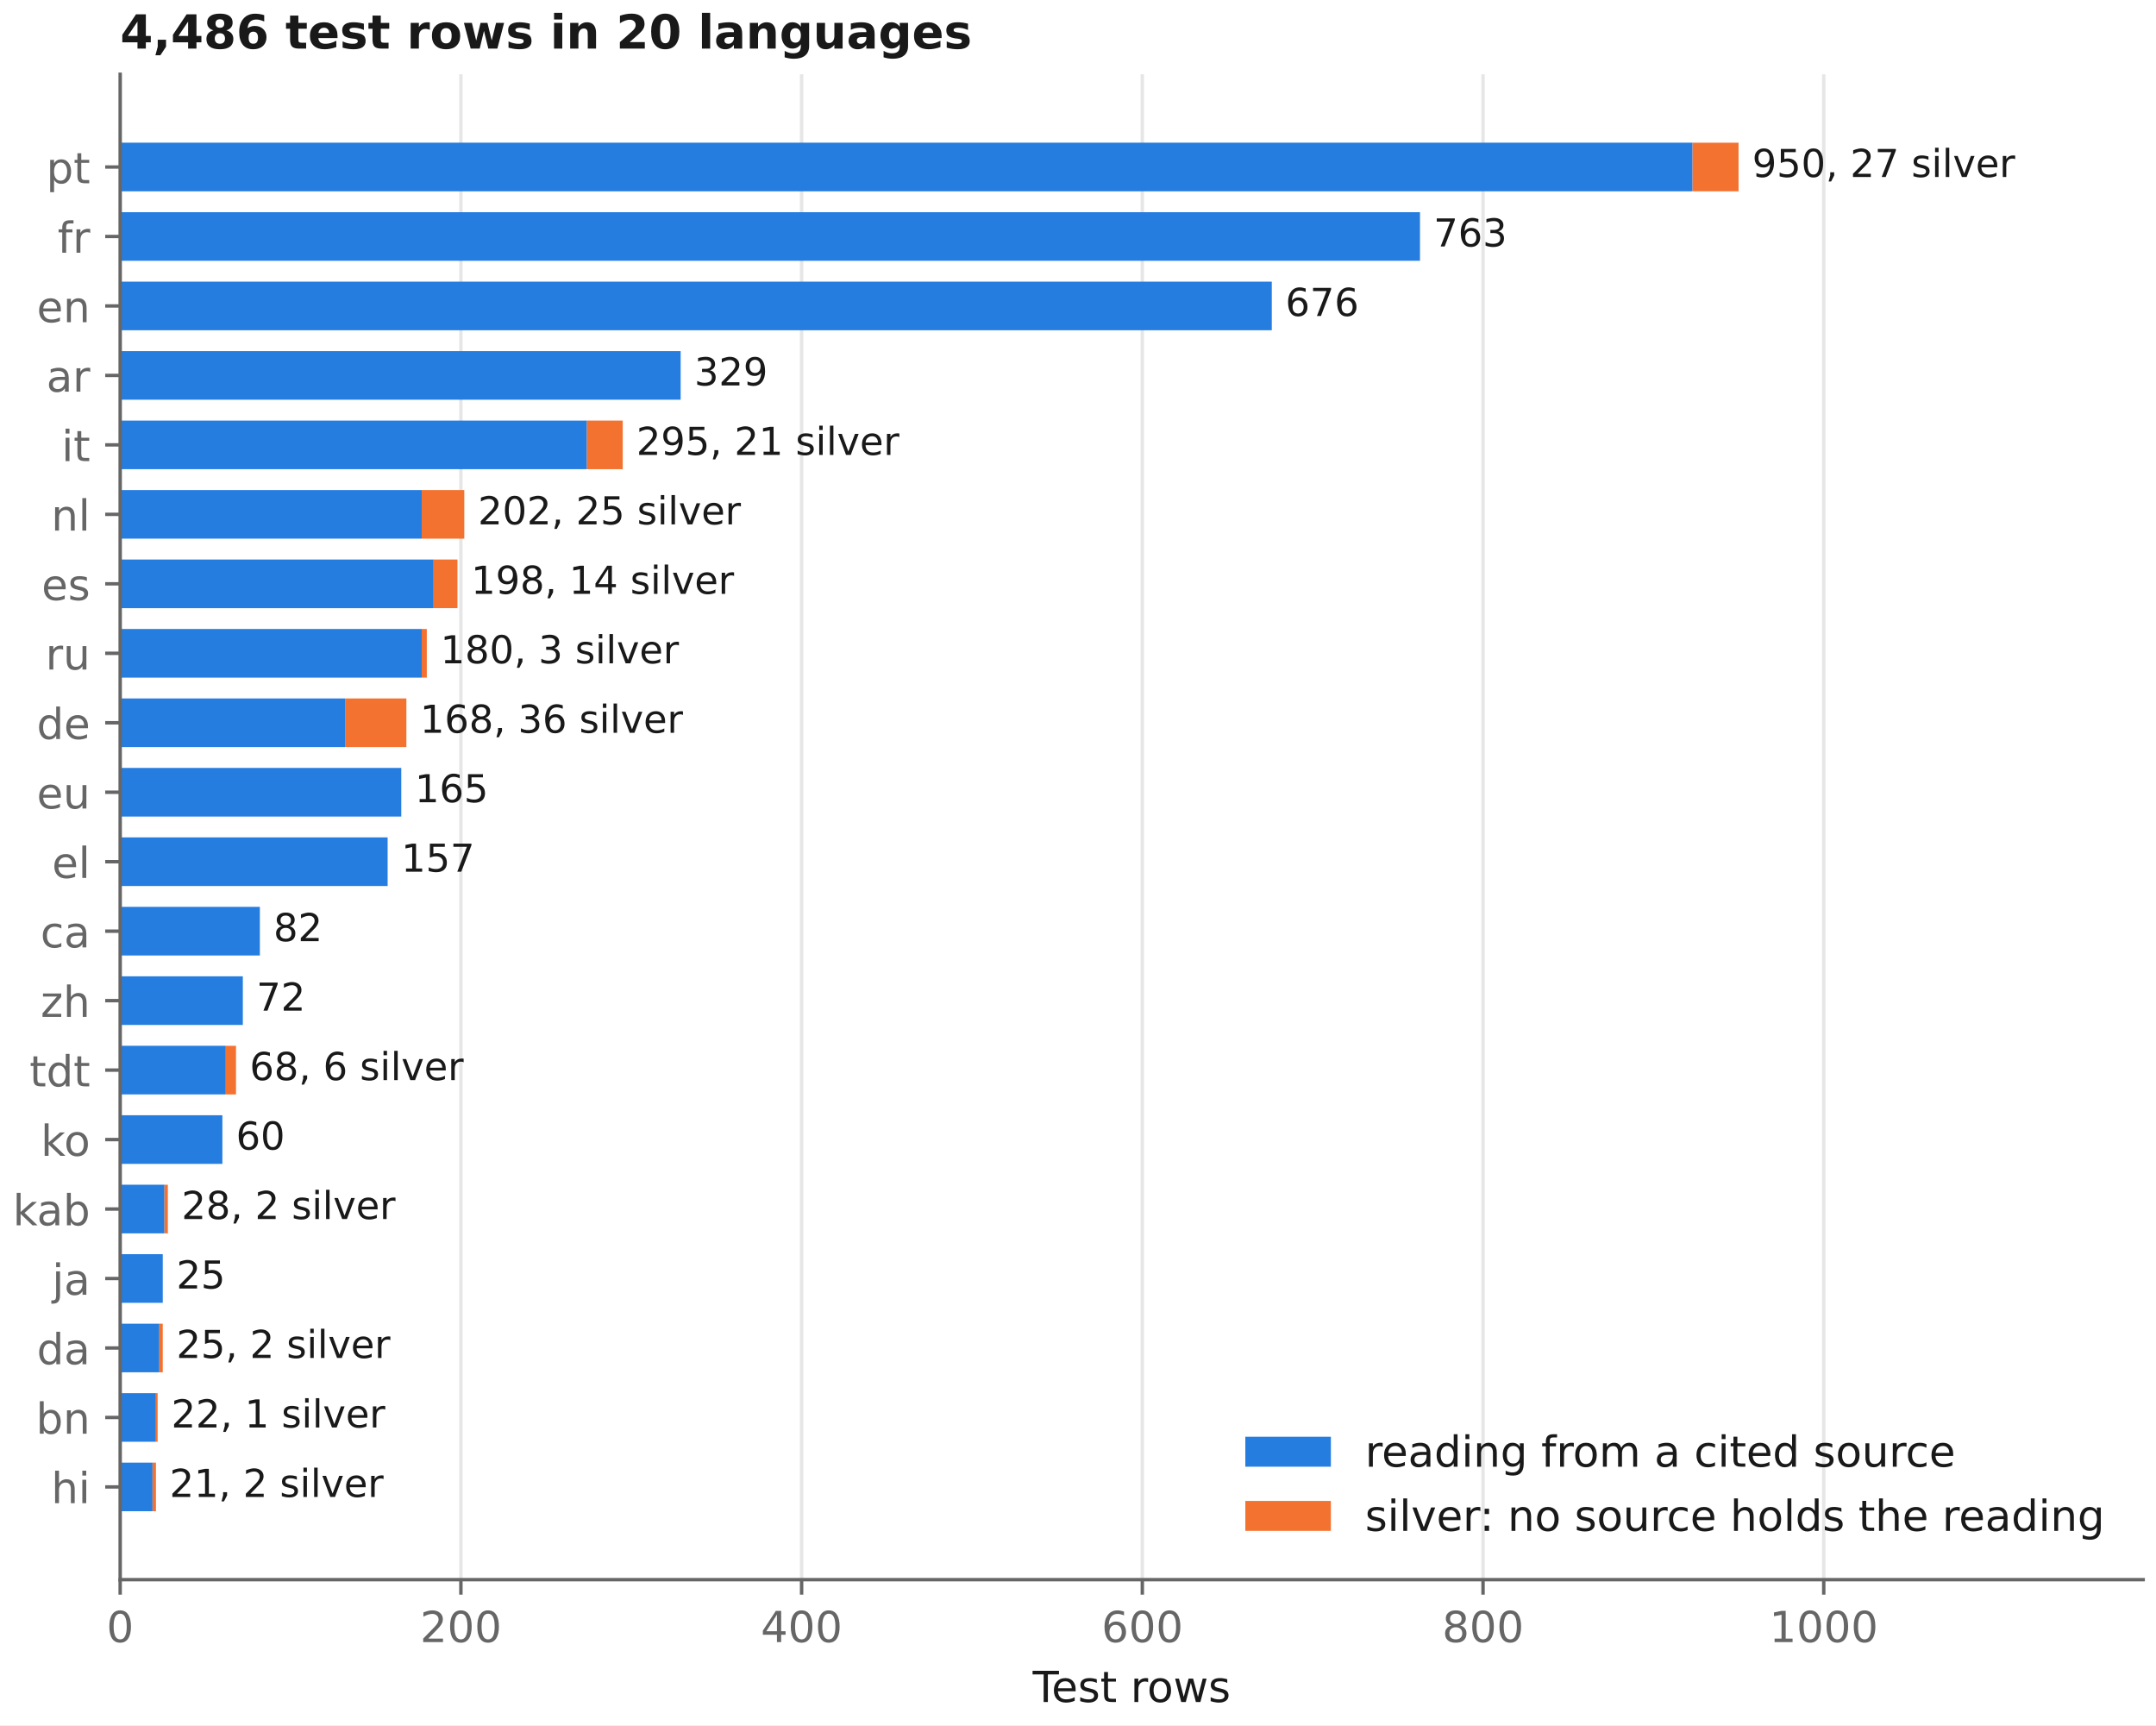
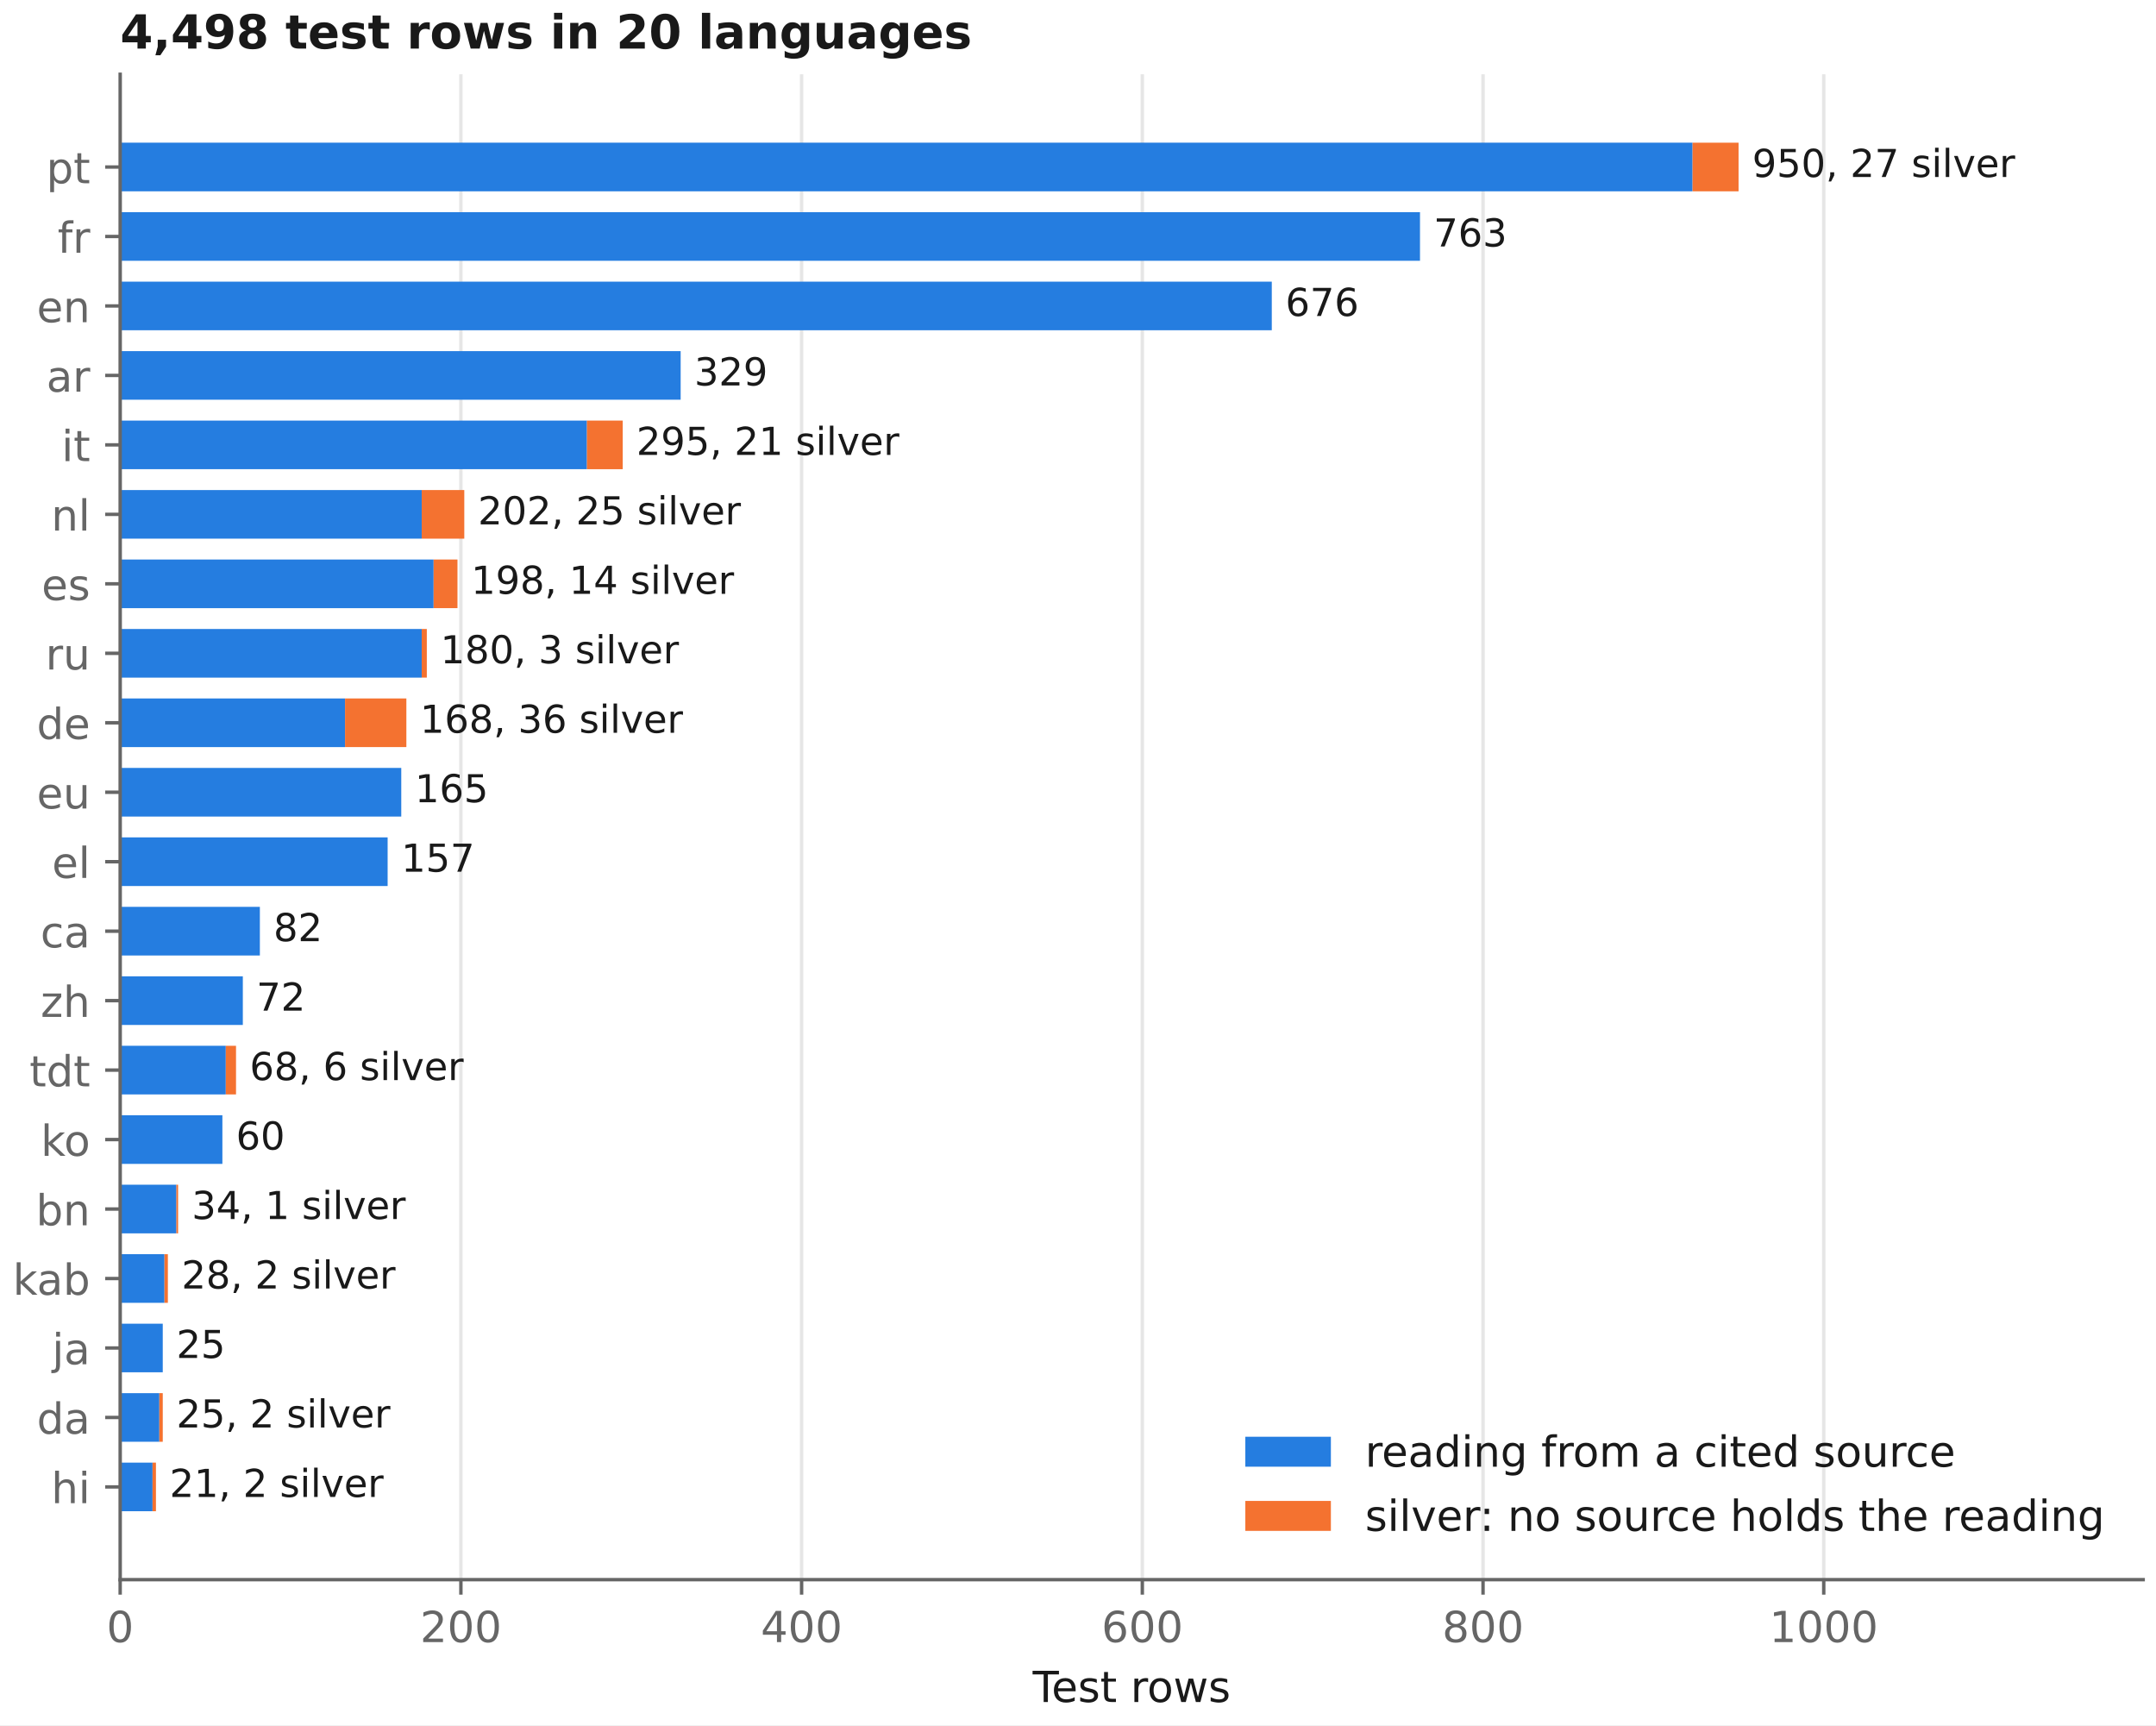
<svg xmlns="http://www.w3.org/2000/svg" xmlns:xlink="http://www.w3.org/1999/xlink" width="504pt" height="403.2pt" viewBox="0 0 504 403.2" version="1.1">
  <defs>
    <style type="text/css">*{stroke-linejoin: round; stroke-linecap: butt}</style>
  </defs>
  <g id="figure_1">
    <g id="patch_1">
      <path d="M 0 403.2  L 504 403.2  L 504 0  L 0 0  z " style="fill: #ffffff" />
    </g>
    <g id="axes_1">
      <g id="patch_2">
        <path d="M 28.092 369.2  L 501 369.2  L 501 17.359  L 28.092 17.359  z " style="fill: #ffffff" />
      </g>
      <g id="matplotlib.axis_1">
        <g id="xtick_1">
          <g id="line2d_1">
            <path d="M 28.092 369.2  L 28.092 17.359  " clip-path="url(#p5c27b86c89)" style="fill: none; stroke: #e6e6e6; stroke-width: 0.8; stroke-linecap: square" />
          </g>
          <g id="line2d_2">
            <defs>
              <path id="m0db574f044" d="M 0 0  L 0 3.5  " style="stroke: #666666; stroke-width: 0.8" />
            </defs>
            <g>
              <use xlink:href="#m0db574f044" x="28.092" y="369.2" style="fill: #666666; stroke: #666666; stroke-width: 0.8" />
            </g>
          </g>
          <g id="text_1">
            <text style="font-size: 10px; font-family: 'DejaVu Sans', 'Bitstream Vera Sans', 'Computer Modern Sans Serif', 'Lucida Grande', 'Verdana', 'Geneva', 'Lucid', 'Arial', 'Helvetica', 'Avant Garde', sans-serif; text-anchor: middle; fill: #666666" x="28.092" y="383.797" transform="rotate(-0 28.09243 383.7974)">0</text>
          </g>
        </g>
        <g id="xtick_2">
          <g id="line2d_3">
            <path d="M 107.74 369.2  L 107.74 17.359  " clip-path="url(#p5c27b86c89)" style="fill: none; stroke: #e6e6e6; stroke-width: 0.8; stroke-linecap: square" />
          </g>
          <g id="line2d_4">
            <g>
              <use xlink:href="#m0db574f044" x="107.74" y="369.2" style="fill: #666666; stroke: #666666; stroke-width: 0.8" />
            </g>
          </g>
          <g id="text_2">
            <text style="font-size: 10px; font-family: 'DejaVu Sans', 'Bitstream Vera Sans', 'Computer Modern Sans Serif', 'Lucida Grande', 'Verdana', 'Geneva', 'Lucid', 'Arial', 'Helvetica', 'Avant Garde', sans-serif; text-anchor: middle; fill: #666666" x="107.74" y="383.797" transform="rotate(-0 107.74 383.7974)">200</text>
          </g>
        </g>
        <g id="xtick_3">
          <g id="line2d_5">
            <path d="M 187.388 369.2  L 187.388 17.359  " clip-path="url(#p5c27b86c89)" style="fill: none; stroke: #e6e6e6; stroke-width: 0.8; stroke-linecap: square" />
          </g>
          <g id="line2d_6">
            <g>
              <use xlink:href="#m0db574f044" x="187.388" y="369.2" style="fill: #666666; stroke: #666666; stroke-width: 0.8" />
            </g>
          </g>
          <g id="text_3">
            <text style="font-size: 10px; font-family: 'DejaVu Sans', 'Bitstream Vera Sans', 'Computer Modern Sans Serif', 'Lucida Grande', 'Verdana', 'Geneva', 'Lucid', 'Arial', 'Helvetica', 'Avant Garde', sans-serif; text-anchor: middle; fill: #666666" x="187.388" y="383.797" transform="rotate(-0 187.3875 383.7974)">400</text>
          </g>
        </g>
        <g id="xtick_4">
          <g id="line2d_7">
            <path d="M 267.035 369.2  L 267.035 17.359  " clip-path="url(#p5c27b86c89)" style="fill: none; stroke: #e6e6e6; stroke-width: 0.8; stroke-linecap: square" />
          </g>
          <g id="line2d_8">
            <g>
              <use xlink:href="#m0db574f044" x="267.035" y="369.2" style="fill: #666666; stroke: #666666; stroke-width: 0.8" />
            </g>
          </g>
          <g id="text_4">
            <text style="font-size: 10px; font-family: 'DejaVu Sans', 'Bitstream Vera Sans', 'Computer Modern Sans Serif', 'Lucida Grande', 'Verdana', 'Geneva', 'Lucid', 'Arial', 'Helvetica', 'Avant Garde', sans-serif; text-anchor: middle; fill: #666666" x="267.035" y="383.797" transform="rotate(-0 267.0351 383.7974)">600</text>
          </g>
        </g>
        <g id="xtick_5">
          <g id="line2d_9">
            <path d="M 346.683 369.2  L 346.683 17.359  " clip-path="url(#p5c27b86c89)" style="fill: none; stroke: #e6e6e6; stroke-width: 0.8; stroke-linecap: square" />
          </g>
          <g id="line2d_10">
            <g>
              <use xlink:href="#m0db574f044" x="346.683" y="369.2" style="fill: #666666; stroke: #666666; stroke-width: 0.8" />
            </g>
          </g>
          <g id="text_5">
            <text style="font-size: 10px; font-family: 'DejaVu Sans', 'Bitstream Vera Sans', 'Computer Modern Sans Serif', 'Lucida Grande', 'Verdana', 'Geneva', 'Lucid', 'Arial', 'Helvetica', 'Avant Garde', sans-serif; text-anchor: middle; fill: #666666" x="346.683" y="383.797" transform="rotate(-0 346.6826 383.7974)">800</text>
          </g>
        </g>
        <g id="xtick_6">
          <g id="line2d_11">
            <path d="M 426.33 369.2  L 426.33 17.359  " clip-path="url(#p5c27b86c89)" style="fill: none; stroke: #e6e6e6; stroke-width: 0.8; stroke-linecap: square" />
          </g>
          <g id="line2d_12">
            <g>
              <use xlink:href="#m0db574f044" x="426.33" y="369.2" style="fill: #666666; stroke: #666666; stroke-width: 0.8" />
            </g>
          </g>
          <g id="text_6">
            <text style="font-size: 10px; font-family: 'DejaVu Sans', 'Bitstream Vera Sans', 'Computer Modern Sans Serif', 'Lucida Grande', 'Verdana', 'Geneva', 'Lucid', 'Arial', 'Helvetica', 'Avant Garde', sans-serif; text-anchor: middle; fill: #666666" x="426.33" y="383.797" transform="rotate(-0 426.3302 383.7974)">1000</text>
          </g>
        </g>
        <g id="text_7">
          <text style="font-size: 10px; font-family: 'DejaVu Sans', 'Bitstream Vera Sans', 'Computer Modern Sans Serif', 'Lucida Grande', 'Verdana', 'Geneva', 'Lucid', 'Arial', 'Helvetica', 'Avant Garde', sans-serif; text-anchor: middle; fill: #191919" x="264.546" y="397.797" transform="rotate(-0 264.5461 397.7974)">Test rows</text>
        </g>
      </g>
      <g id="matplotlib.axis_2">
        <g id="ytick_1">
          <g id="line2d_13">
            <defs>
              <path id="m9a97e96fcf" d="M 0 0  L -3.5 0  " style="stroke: #666666; stroke-width: 0.8" />
            </defs>
            <g>
              <use xlink:href="#m9a97e96fcf" x="28.092" y="347.524" style="fill: #666666; stroke: #666666; stroke-width: 0.8" />
            </g>
          </g>
          <g id="text_8">
            <text style="font-size: 10px; font-family: 'DejaVu Sans', 'Bitstream Vera Sans', 'Computer Modern Sans Serif', 'Lucida Grande', 'Verdana', 'Geneva', 'Lucid', 'Arial', 'Helvetica', 'Avant Garde', sans-serif; text-anchor: end; fill: #666666" x="21.092" y="351.323" transform="rotate(-0 21.09243 351.3235)">hi</text>
          </g>
        </g>
        <g id="ytick_2">
          <g id="line2d_14">
            <g>
              <use xlink:href="#m9a97e96fcf" x="28.092" y="331.288" style="fill: #666666; stroke: #666666; stroke-width: 0.8" />
            </g>
          </g>
          <g id="text_9">
-             <text style="font-size: 10px; font-family: 'DejaVu Sans', 'Bitstream Vera Sans', 'Computer Modern Sans Serif', 'Lucida Grande', 'Verdana', 'Geneva', 'Lucid', 'Arial', 'Helvetica', 'Avant Garde', sans-serif; text-anchor: end; fill: #666666" x="21.092" y="335.087" transform="rotate(-0 21.09243 335.0872)">bn</text>
+             <text style="font-size: 10px; font-family: 'DejaVu Sans', 'Bitstream Vera Sans', 'Computer Modern Sans Serif', 'Lucida Grande', 'Verdana', 'Geneva', 'Lucid', 'Arial', 'Helvetica', 'Avant Garde', sans-serif; text-anchor: end; fill: #666666" x="21.092" y="335.087" transform="rotate(-0 21.09243 335.0872)">da</text>
          </g>
        </g>
        <g id="ytick_3">
          <g id="line2d_15">
            <g>
              <use xlink:href="#m9a97e96fcf" x="28.092" y="315.052" style="fill: #666666; stroke: #666666; stroke-width: 0.8" />
            </g>
          </g>
          <g id="text_10">
-             <text style="font-size: 10px; font-family: 'DejaVu Sans', 'Bitstream Vera Sans', 'Computer Modern Sans Serif', 'Lucida Grande', 'Verdana', 'Geneva', 'Lucid', 'Arial', 'Helvetica', 'Avant Garde', sans-serif; text-anchor: end; fill: #666666" x="21.092" y="318.851" transform="rotate(-0 21.09243 318.8508)">da</text>
+             <text style="font-size: 10px; font-family: 'DejaVu Sans', 'Bitstream Vera Sans', 'Computer Modern Sans Serif', 'Lucida Grande', 'Verdana', 'Geneva', 'Lucid', 'Arial', 'Helvetica', 'Avant Garde', sans-serif; text-anchor: end; fill: #666666" x="21.092" y="318.851" transform="rotate(-0 21.09243 318.8508)">ja</text>
          </g>
        </g>
        <g id="ytick_4">
          <g id="line2d_16">
            <g>
              <use xlink:href="#m9a97e96fcf" x="28.092" y="298.815" style="fill: #666666; stroke: #666666; stroke-width: 0.8" />
            </g>
          </g>
          <g id="text_11">
-             <text style="font-size: 10px; font-family: 'DejaVu Sans', 'Bitstream Vera Sans', 'Computer Modern Sans Serif', 'Lucida Grande', 'Verdana', 'Geneva', 'Lucid', 'Arial', 'Helvetica', 'Avant Garde', sans-serif; text-anchor: end; fill: #666666" x="21.092" y="302.614" transform="rotate(-0 21.09243 302.6145)">ja</text>
+             <text style="font-size: 10px; font-family: 'DejaVu Sans', 'Bitstream Vera Sans', 'Computer Modern Sans Serif', 'Lucida Grande', 'Verdana', 'Geneva', 'Lucid', 'Arial', 'Helvetica', 'Avant Garde', sans-serif; text-anchor: end; fill: #666666" x="21.092" y="302.614" transform="rotate(-0 21.09243 302.6145)">kab</text>
          </g>
        </g>
        <g id="ytick_5">
          <g id="line2d_17">
            <g>
              <use xlink:href="#m9a97e96fcf" x="28.092" y="282.579" style="fill: #666666; stroke: #666666; stroke-width: 0.8" />
            </g>
          </g>
          <g id="text_12">
-             <text style="font-size: 10px; font-family: 'DejaVu Sans', 'Bitstream Vera Sans', 'Computer Modern Sans Serif', 'Lucida Grande', 'Verdana', 'Geneva', 'Lucid', 'Arial', 'Helvetica', 'Avant Garde', sans-serif; text-anchor: end; fill: #666666" x="21.092" y="286.378" transform="rotate(-0 21.09243 286.3782)">kab</text>
+             <text style="font-size: 10px; font-family: 'DejaVu Sans', 'Bitstream Vera Sans', 'Computer Modern Sans Serif', 'Lucida Grande', 'Verdana', 'Geneva', 'Lucid', 'Arial', 'Helvetica', 'Avant Garde', sans-serif; text-anchor: end; fill: #666666" x="21.092" y="286.378" transform="rotate(-0 21.09243 286.3782)">bn</text>
          </g>
        </g>
        <g id="ytick_6">
          <g id="line2d_18">
            <g>
              <use xlink:href="#m9a97e96fcf" x="28.092" y="266.343" style="fill: #666666; stroke: #666666; stroke-width: 0.8" />
            </g>
          </g>
          <g id="text_13">
            <text style="font-size: 10px; font-family: 'DejaVu Sans', 'Bitstream Vera Sans', 'Computer Modern Sans Serif', 'Lucida Grande', 'Verdana', 'Geneva', 'Lucid', 'Arial', 'Helvetica', 'Avant Garde', sans-serif; text-anchor: end; fill: #666666" x="21.092" y="270.142" transform="rotate(-0 21.09243 270.1418)">ko</text>
          </g>
        </g>
        <g id="ytick_7">
          <g id="line2d_19">
            <g>
              <use xlink:href="#m9a97e96fcf" x="28.092" y="250.106" style="fill: #666666; stroke: #666666; stroke-width: 0.8" />
            </g>
          </g>
          <g id="text_14">
            <text style="font-size: 10px; font-family: 'DejaVu Sans', 'Bitstream Vera Sans', 'Computer Modern Sans Serif', 'Lucida Grande', 'Verdana', 'Geneva', 'Lucid', 'Arial', 'Helvetica', 'Avant Garde', sans-serif; text-anchor: end; fill: #666666" x="21.092" y="253.906" transform="rotate(-0 21.09243 253.9055)">tdt</text>
          </g>
        </g>
        <g id="ytick_8">
          <g id="line2d_20">
            <g>
              <use xlink:href="#m9a97e96fcf" x="28.092" y="233.87" style="fill: #666666; stroke: #666666; stroke-width: 0.8" />
            </g>
          </g>
          <g id="text_15">
            <text style="font-size: 10px; font-family: 'DejaVu Sans', 'Bitstream Vera Sans', 'Computer Modern Sans Serif', 'Lucida Grande', 'Verdana', 'Geneva', 'Lucid', 'Arial', 'Helvetica', 'Avant Garde', sans-serif; text-anchor: end; fill: #666666" x="21.092" y="237.669" transform="rotate(-0 21.09243 237.6692)">zh</text>
          </g>
        </g>
        <g id="ytick_9">
          <g id="line2d_21">
            <g>
              <use xlink:href="#m9a97e96fcf" x="28.092" y="217.634" style="fill: #666666; stroke: #666666; stroke-width: 0.8" />
            </g>
          </g>
          <g id="text_16">
            <text style="font-size: 10px; font-family: 'DejaVu Sans', 'Bitstream Vera Sans', 'Computer Modern Sans Serif', 'Lucida Grande', 'Verdana', 'Geneva', 'Lucid', 'Arial', 'Helvetica', 'Avant Garde', sans-serif; text-anchor: end; fill: #666666" x="21.092" y="221.432" transform="rotate(-0 21.09243 221.4325)">ca</text>
          </g>
        </g>
        <g id="ytick_10">
          <g id="line2d_22">
            <g>
              <use xlink:href="#m9a97e96fcf" x="28.092" y="201.397" style="fill: #666666; stroke: #666666; stroke-width: 0.8" />
            </g>
          </g>
          <g id="text_17">
            <text style="font-size: 10px; font-family: 'DejaVu Sans', 'Bitstream Vera Sans', 'Computer Modern Sans Serif', 'Lucida Grande', 'Verdana', 'Geneva', 'Lucid', 'Arial', 'Helvetica', 'Avant Garde', sans-serif; text-anchor: end; fill: #666666" x="21.092" y="205.197" transform="rotate(-0 21.09243 205.1965)">el</text>
          </g>
        </g>
        <g id="ytick_11">
          <g id="line2d_23">
            <g>
              <use xlink:href="#m9a97e96fcf" x="28.092" y="185.161" style="fill: #666666; stroke: #666666; stroke-width: 0.8" />
            </g>
          </g>
          <g id="text_18">
            <text style="font-size: 10px; font-family: 'DejaVu Sans', 'Bitstream Vera Sans', 'Computer Modern Sans Serif', 'Lucida Grande', 'Verdana', 'Geneva', 'Lucid', 'Arial', 'Helvetica', 'Avant Garde', sans-serif; text-anchor: end; fill: #666666" x="21.092" y="188.96" transform="rotate(-0 21.09243 188.9598)">eu</text>
          </g>
        </g>
        <g id="ytick_12">
          <g id="line2d_24">
            <g>
              <use xlink:href="#m9a97e96fcf" x="28.092" y="168.925" style="fill: #666666; stroke: #666666; stroke-width: 0.8" />
            </g>
          </g>
          <g id="text_19">
            <text style="font-size: 10px; font-family: 'DejaVu Sans', 'Bitstream Vera Sans', 'Computer Modern Sans Serif', 'Lucida Grande', 'Verdana', 'Geneva', 'Lucid', 'Arial', 'Helvetica', 'Avant Garde', sans-serif; text-anchor: end; fill: #666666" x="21.092" y="172.724" transform="rotate(-0 21.09243 172.7239)">de</text>
          </g>
        </g>
        <g id="ytick_13">
          <g id="line2d_25">
            <g>
              <use xlink:href="#m9a97e96fcf" x="28.092" y="152.688" style="fill: #666666; stroke: #666666; stroke-width: 0.8" />
            </g>
          </g>
          <g id="text_20">
            <text style="font-size: 10px; font-family: 'DejaVu Sans', 'Bitstream Vera Sans', 'Computer Modern Sans Serif', 'Lucida Grande', 'Verdana', 'Geneva', 'Lucid', 'Arial', 'Helvetica', 'Avant Garde', sans-serif; text-anchor: end; fill: #666666" x="21.092" y="156.487" transform="rotate(-0 21.09243 156.4871)">ru</text>
          </g>
        </g>
        <g id="ytick_14">
          <g id="line2d_26">
            <g>
              <use xlink:href="#m9a97e96fcf" x="28.092" y="136.452" style="fill: #666666; stroke: #666666; stroke-width: 0.8" />
            </g>
          </g>
          <g id="text_21">
            <text style="font-size: 10px; font-family: 'DejaVu Sans', 'Bitstream Vera Sans', 'Computer Modern Sans Serif', 'Lucida Grande', 'Verdana', 'Geneva', 'Lucid', 'Arial', 'Helvetica', 'Avant Garde', sans-serif; text-anchor: end; fill: #666666" x="21.092" y="140.251" transform="rotate(-0 21.09243 140.2508)">es</text>
          </g>
        </g>
        <g id="ytick_15">
          <g id="line2d_27">
            <g>
              <use xlink:href="#m9a97e96fcf" x="28.092" y="120.216" style="fill: #666666; stroke: #666666; stroke-width: 0.8" />
            </g>
          </g>
          <g id="text_22">
            <text style="font-size: 10px; font-family: 'DejaVu Sans', 'Bitstream Vera Sans', 'Computer Modern Sans Serif', 'Lucida Grande', 'Verdana', 'Geneva', 'Lucid', 'Arial', 'Helvetica', 'Avant Garde', sans-serif; text-anchor: end; fill: #666666" x="21.092" y="124.015" transform="rotate(-0 21.09243 124.0149)">nl</text>
          </g>
        </g>
        <g id="ytick_16">
          <g id="line2d_28">
            <g>
              <use xlink:href="#m9a97e96fcf" x="28.092" y="103.979" style="fill: #666666; stroke: #666666; stroke-width: 0.8" />
            </g>
          </g>
          <g id="text_23">
            <text style="font-size: 10px; font-family: 'DejaVu Sans', 'Bitstream Vera Sans', 'Computer Modern Sans Serif', 'Lucida Grande', 'Verdana', 'Geneva', 'Lucid', 'Arial', 'Helvetica', 'Avant Garde', sans-serif; text-anchor: end; fill: #666666" x="21.092" y="107.779" transform="rotate(-0 21.09243 107.7786)">it</text>
          </g>
        </g>
        <g id="ytick_17">
          <g id="line2d_29">
            <g>
              <use xlink:href="#m9a97e96fcf" x="28.092" y="87.743" style="fill: #666666; stroke: #666666; stroke-width: 0.8" />
            </g>
          </g>
          <g id="text_24">
            <text style="font-size: 10px; font-family: 'DejaVu Sans', 'Bitstream Vera Sans', 'Computer Modern Sans Serif', 'Lucida Grande', 'Verdana', 'Geneva', 'Lucid', 'Arial', 'Helvetica', 'Avant Garde', sans-serif; text-anchor: end; fill: #666666" x="21.092" y="91.542" transform="rotate(-0 21.09243 91.54183)">ar</text>
          </g>
        </g>
        <g id="ytick_18">
          <g id="line2d_30">
            <g>
              <use xlink:href="#m9a97e96fcf" x="28.092" y="71.507" style="fill: #666666; stroke: #666666; stroke-width: 0.8" />
            </g>
          </g>
          <g id="text_25">
            <text style="font-size: 10px; font-family: 'DejaVu Sans', 'Bitstream Vera Sans', 'Computer Modern Sans Serif', 'Lucida Grande', 'Verdana', 'Geneva', 'Lucid', 'Arial', 'Helvetica', 'Avant Garde', sans-serif; text-anchor: end; fill: #666666" x="21.092" y="75.306" transform="rotate(-0 21.09243 75.3055)">en</text>
          </g>
        </g>
        <g id="ytick_19">
          <g id="line2d_31">
            <g>
              <use xlink:href="#m9a97e96fcf" x="28.092" y="55.27" style="fill: #666666; stroke: #666666; stroke-width: 0.8" />
            </g>
          </g>
          <g id="text_26">
            <text style="font-size: 10px; font-family: 'DejaVu Sans', 'Bitstream Vera Sans', 'Computer Modern Sans Serif', 'Lucida Grande', 'Verdana', 'Geneva', 'Lucid', 'Arial', 'Helvetica', 'Avant Garde', sans-serif; text-anchor: end; fill: #666666" x="21.092" y="59.07" transform="rotate(-0 21.09243 59.06957)">fr</text>
          </g>
        </g>
        <g id="ytick_20">
          <g id="line2d_32">
            <g>
              <use xlink:href="#m9a97e96fcf" x="28.092" y="39.034" style="fill: #666666; stroke: #666666; stroke-width: 0.8" />
            </g>
          </g>
          <g id="text_27">
            <text style="font-size: 10px; font-family: 'DejaVu Sans', 'Bitstream Vera Sans', 'Computer Modern Sans Serif', 'Lucida Grande', 'Verdana', 'Geneva', 'Lucid', 'Arial', 'Helvetica', 'Avant Garde', sans-serif; text-anchor: end; fill: #666666" x="21.092" y="42.833" transform="rotate(-0 21.09243 42.83285)">pt</text>
          </g>
        </g>
      </g>
      <g id="patch_3">
        <path d="M 28.092 353.207  L 35.659 353.207  L 35.659 341.842  L 28.092 341.842  z " clip-path="url(#p5c27b86c89)" style="fill: #257de0" />
      </g>
      <g id="patch_4">
-         <path d="M 28.092 336.971  L 36.455 336.971  L 36.455 325.605  L 28.092 325.605  z " clip-path="url(#p5c27b86c89)" style="fill: #257de0" />
+         <path d="M 28.092 336.971  L 37.252 336.971  L 37.252 325.605  L 28.092 325.605  z " clip-path="url(#p5c27b86c89)" style="fill: #257de0" />
      </g>
      <g id="patch_5">
-         <path d="M 28.092 320.734  L 37.252 320.734  L 37.252 309.369  L 28.092 309.369  z " clip-path="url(#p5c27b86c89)" style="fill: #257de0" />
+         <path d="M 28.092 320.734  L 38.048 320.734  L 38.048 309.369  L 28.092 309.369  z " clip-path="url(#p5c27b86c89)" style="fill: #257de0" />
      </g>
      <g id="patch_6">
-         <path d="M 28.092 304.498  L 38.048 304.498  L 38.048 293.133  L 28.092 293.133  z " clip-path="url(#p5c27b86c89)" style="fill: #257de0" />
+         <path d="M 28.092 304.498  L 38.447 304.498  L 38.447 293.133  L 28.092 293.133  z " clip-path="url(#p5c27b86c89)" style="fill: #257de0" />
      </g>
      <g id="patch_7">
-         <path d="M 28.092 288.262  L 38.447 288.262  L 38.447 276.896  L 28.092 276.896  z " clip-path="url(#p5c27b86c89)" style="fill: #257de0" />
+         <path d="M 28.092 288.262  L 41.234 288.262  L 41.234 276.896  L 28.092 276.896  z " clip-path="url(#p5c27b86c89)" style="fill: #257de0" />
      </g>
      <g id="patch_8">
        <path d="M 28.092 272.025  L 51.987 272.025  L 51.987 260.66  L 28.092 260.66  z " clip-path="url(#p5c27b86c89)" style="fill: #257de0" />
      </g>
      <g id="patch_9">
        <path d="M 28.092 255.789  L 52.783 255.789  L 52.783 244.424  L 28.092 244.424  z " clip-path="url(#p5c27b86c89)" style="fill: #257de0" />
      </g>
      <g id="patch_10">
        <path d="M 28.092 239.553  L 56.766 239.553  L 56.766 228.187  L 28.092 228.187  z " clip-path="url(#p5c27b86c89)" style="fill: #257de0" />
      </g>
      <g id="patch_11">
        <path d="M 28.092 223.316  L 60.748 223.316  L 60.748 211.951  L 28.092 211.951  z " clip-path="url(#p5c27b86c89)" style="fill: #257de0" />
      </g>
      <g id="patch_12">
        <path d="M 28.092 207.08  L 90.616 207.08  L 90.616 195.715  L 28.092 195.715  z " clip-path="url(#p5c27b86c89)" style="fill: #257de0" />
      </g>
      <g id="patch_13">
        <path d="M 28.092 190.844  L 93.802 190.844  L 93.802 179.478  L 28.092 179.478  z " clip-path="url(#p5c27b86c89)" style="fill: #257de0" />
      </g>
      <g id="patch_14">
        <path d="M 28.092 174.607  L 80.66 174.607  L 80.66 163.242  L 28.092 163.242  z " clip-path="url(#p5c27b86c89)" style="fill: #257de0" />
      </g>
      <g id="patch_15">
        <path d="M 28.092 158.371  L 98.581 158.371  L 98.581 147.006  L 28.092 147.006  z " clip-path="url(#p5c27b86c89)" style="fill: #257de0" />
      </g>
      <g id="patch_16">
        <path d="M 28.092 142.135  L 101.368 142.135  L 101.368 130.769  L 28.092 130.769  z " clip-path="url(#p5c27b86c89)" style="fill: #257de0" />
      </g>
      <g id="patch_17">
        <path d="M 28.092 125.898  L 98.581 125.898  L 98.581 114.533  L 28.092 114.533  z " clip-path="url(#p5c27b86c89)" style="fill: #257de0" />
      </g>
      <g id="patch_18">
        <path d="M 28.092 109.662  L 137.21 109.662  L 137.21 98.297  L 28.092 98.297  z " clip-path="url(#p5c27b86c89)" style="fill: #257de0" />
      </g>
      <g id="patch_19">
        <path d="M 28.092 93.426  L 159.113 93.426  L 159.113 82.06  L 28.092 82.06  z " clip-path="url(#p5c27b86c89)" style="fill: #257de0" />
      </g>
      <g id="patch_20">
        <path d="M 28.092 77.189  L 297.301 77.189  L 297.301 65.824  L 28.092 65.824  z " clip-path="url(#p5c27b86c89)" style="fill: #257de0" />
      </g>
      <g id="patch_21">
        <path d="M 28.092 60.953  L 331.948 60.953  L 331.948 49.588  L 28.092 49.588  z " clip-path="url(#p5c27b86c89)" style="fill: #257de0" />
      </g>
      <g id="patch_22">
        <path d="M 28.092 44.717  L 395.666 44.717  L 395.666 33.351  L 28.092 33.351  z " clip-path="url(#p5c27b86c89)" style="fill: #257de0" />
      </g>
      <g id="patch_23">
        <path d="M 35.659 353.207  L 36.455 353.207  L 36.455 341.842  L 35.659 341.842  z " clip-path="url(#p5c27b86c89)" style="fill: #f47230" />
      </g>
      <g id="patch_24">
-         <path d="M 36.455 336.971  L 36.854 336.971  L 36.854 325.605  L 36.455 325.605  z " clip-path="url(#p5c27b86c89)" style="fill: #f47230" />
+         <path d="M 37.252 336.971  L 38.048 336.971  L 38.048 325.605  L 37.252 325.605  z " clip-path="url(#p5c27b86c89)" style="fill: #f47230" />
      </g>
      <g id="patch_25">
-         <path d="M 37.252 320.734  L 38.048 320.734  L 38.048 309.369  L 37.252 309.369  z " clip-path="url(#p5c27b86c89)" style="fill: #f47230" />
+         <path d="M 38.048 320.734  L 38.048 320.734  L 38.048 309.369  L 38.048 309.369  z " clip-path="url(#p5c27b86c89)" style="fill: #f47230" />
      </g>
      <g id="patch_26">
-         <path d="M 38.048 304.498  L 38.048 304.498  L 38.048 293.133  L 38.048 293.133  z " clip-path="url(#p5c27b86c89)" style="fill: #f47230" />
+         <path d="M 38.447 304.498  L 39.243 304.498  L 39.243 293.133  L 38.447 293.133  z " clip-path="url(#p5c27b86c89)" style="fill: #f47230" />
      </g>
      <g id="patch_27">
-         <path d="M 38.447 288.262  L 39.243 288.262  L 39.243 276.896  L 38.447 276.896  z " clip-path="url(#p5c27b86c89)" style="fill: #f47230" />
+         <path d="M 41.234 288.262  L 41.633 288.262  L 41.633 276.896  L 41.234 276.896  z " clip-path="url(#p5c27b86c89)" style="fill: #f47230" />
      </g>
      <g id="patch_28">
        <path d="M 51.987 272.025  L 51.987 272.025  L 51.987 260.66  L 51.987 260.66  z " clip-path="url(#p5c27b86c89)" style="fill: #f47230" />
      </g>
      <g id="patch_29">
        <path d="M 52.783 255.789  L 55.173 255.789  L 55.173 244.424  L 52.783 244.424  z " clip-path="url(#p5c27b86c89)" style="fill: #f47230" />
      </g>
      <g id="patch_30">
        <path d="M 56.766 239.553  L 56.766 239.553  L 56.766 228.187  L 56.766 228.187  z " clip-path="url(#p5c27b86c89)" style="fill: #f47230" />
      </g>
      <g id="patch_31">
        <path d="M 60.748 223.316  L 60.748 223.316  L 60.748 211.951  L 60.748 211.951  z " clip-path="url(#p5c27b86c89)" style="fill: #f47230" />
      </g>
      <g id="patch_32">
        <path d="M 90.616 207.08  L 90.616 207.08  L 90.616 195.715  L 90.616 195.715  z " clip-path="url(#p5c27b86c89)" style="fill: #f47230" />
      </g>
      <g id="patch_33">
        <path d="M 93.802 190.844  L 93.802 190.844  L 93.802 179.478  L 93.802 179.478  z " clip-path="url(#p5c27b86c89)" style="fill: #f47230" />
      </g>
      <g id="patch_34">
        <path d="M 80.66 174.607  L 94.996 174.607  L 94.996 163.242  L 80.66 163.242  z " clip-path="url(#p5c27b86c89)" style="fill: #f47230" />
      </g>
      <g id="patch_35">
        <path d="M 98.581 158.371  L 99.775 158.371  L 99.775 147.006  L 98.581 147.006  z " clip-path="url(#p5c27b86c89)" style="fill: #f47230" />
      </g>
      <g id="patch_36">
        <path d="M 101.368 142.135  L 106.944 142.135  L 106.944 130.769  L 101.368 130.769  z " clip-path="url(#p5c27b86c89)" style="fill: #f47230" />
      </g>
      <g id="patch_37">
        <path d="M 98.581 125.898  L 108.536 125.898  L 108.536 114.533  L 98.581 114.533  z " clip-path="url(#p5c27b86c89)" style="fill: #f47230" />
      </g>
      <g id="patch_38">
        <path d="M 137.21 109.662  L 145.573 109.662  L 145.573 98.297  L 137.21 98.297  z " clip-path="url(#p5c27b86c89)" style="fill: #f47230" />
      </g>
      <g id="patch_39">
        <path d="M 159.113 93.426  L 159.113 93.426  L 159.113 82.06  L 159.113 82.06  z " clip-path="url(#p5c27b86c89)" style="fill: #f47230" />
      </g>
      <g id="patch_40">
        <path d="M 297.301 77.189  L 297.301 77.189  L 297.301 65.824  L 297.301 65.824  z " clip-path="url(#p5c27b86c89)" style="fill: #f47230" />
      </g>
      <g id="patch_41">
        <path d="M 331.948 60.953  L 331.948 60.953  L 331.948 49.588  L 331.948 49.588  z " clip-path="url(#p5c27b86c89)" style="fill: #f47230" />
      </g>
      <g id="patch_42">
        <path d="M 395.666 44.717  L 406.418 44.717  L 406.418 33.351  L 395.666 33.351  z " clip-path="url(#p5c27b86c89)" style="fill: #f47230" />
      </g>
      <g id="patch_43">
        <path d="M 28.092 369.2  L 28.092 17.359  " style="fill: none; stroke: #666666; stroke-width: 0.8; stroke-linejoin: miter; stroke-linecap: square" />
      </g>
      <g id="patch_44">
        <path d="M 28.092 369.2  L 501 369.2  " style="fill: none; stroke: #666666; stroke-width: 0.8; stroke-linejoin: miter; stroke-linecap: square" />
      </g>
      <g id="text_28">
        <text style="font-size: 9px; font-family: 'DejaVu Sans', 'Bitstream Vera Sans', 'Computer Modern Sans Serif', 'Lucida Grande', 'Verdana', 'Geneva', 'Lucid', 'Arial', 'Helvetica', 'Avant Garde', sans-serif; text-anchor: start; fill: #191919" x="39.641" y="349.863" transform="rotate(-0 39.64132 349.8625)">21, 2 silver</text>
      </g>
      <g id="text_29">
-         <text style="font-size: 9px; font-family: 'DejaVu Sans', 'Bitstream Vera Sans', 'Computer Modern Sans Serif', 'Lucida Grande', 'Verdana', 'Geneva', 'Lucid', 'Arial', 'Helvetica', 'Avant Garde', sans-serif; text-anchor: start; fill: #191919" x="40.04" y="333.626" transform="rotate(-0 40.03956 333.6262)">22, 1 silver</text>
+         <text style="font-size: 9px; font-family: 'DejaVu Sans', 'Bitstream Vera Sans', 'Computer Modern Sans Serif', 'Lucida Grande', 'Verdana', 'Geneva', 'Lucid', 'Arial', 'Helvetica', 'Avant Garde', sans-serif; text-anchor: start; fill: #191919" x="41.234" y="333.626" transform="rotate(-0 41.23427 333.6262)">25, 2 silver</text>
      </g>
      <g id="text_30">
-         <text style="font-size: 9px; font-family: 'DejaVu Sans', 'Bitstream Vera Sans', 'Computer Modern Sans Serif', 'Lucida Grande', 'Verdana', 'Geneva', 'Lucid', 'Arial', 'Helvetica', 'Avant Garde', sans-serif; text-anchor: start; fill: #191919" x="41.234" y="317.39" transform="rotate(-0 41.23427 317.3898)">25, 2 silver</text>
+         <text style="font-size: 9px; font-family: 'DejaVu Sans', 'Bitstream Vera Sans', 'Computer Modern Sans Serif', 'Lucida Grande', 'Verdana', 'Geneva', 'Lucid', 'Arial', 'Helvetica', 'Avant Garde', sans-serif; text-anchor: start; fill: #191919" x="41.234" y="317.389" transform="rotate(-0 41.23427 317.3895)">25</text>
      </g>
      <g id="text_31">
-         <text style="font-size: 9px; font-family: 'DejaVu Sans', 'Bitstream Vera Sans', 'Computer Modern Sans Serif', 'Lucida Grande', 'Verdana', 'Geneva', 'Lucid', 'Arial', 'Helvetica', 'Avant Garde', sans-serif; text-anchor: start; fill: #191919" x="41.234" y="301.153" transform="rotate(-0 41.23427 301.1532)">25</text>
+         <text style="font-size: 9px; font-family: 'DejaVu Sans', 'Bitstream Vera Sans', 'Computer Modern Sans Serif', 'Lucida Grande', 'Verdana', 'Geneva', 'Lucid', 'Arial', 'Helvetica', 'Avant Garde', sans-serif; text-anchor: start; fill: #191919" x="42.429" y="301.154" transform="rotate(-0 42.42899 301.1535)">28, 2 silver</text>
      </g>
      <g id="text_32">
-         <text style="font-size: 9px; font-family: 'DejaVu Sans', 'Bitstream Vera Sans', 'Computer Modern Sans Serif', 'Lucida Grande', 'Verdana', 'Geneva', 'Lucid', 'Arial', 'Helvetica', 'Avant Garde', sans-serif; text-anchor: start; fill: #191919" x="42.429" y="284.917" transform="rotate(-0 42.42899 284.9172)">28, 2 silver</text>
+         <text style="font-size: 9px; font-family: 'DejaVu Sans', 'Bitstream Vera Sans', 'Computer Modern Sans Serif', 'Lucida Grande', 'Verdana', 'Geneva', 'Lucid', 'Arial', 'Helvetica', 'Avant Garde', sans-serif; text-anchor: start; fill: #191919" x="44.818" y="284.917" transform="rotate(-0 44.81841 284.9172)">34, 1 silver</text>
      </g>
      <g id="text_33">
        <text style="font-size: 9px; font-family: 'DejaVu Sans', 'Bitstream Vera Sans', 'Computer Modern Sans Serif', 'Lucida Grande', 'Verdana', 'Geneva', 'Lucid', 'Arial', 'Helvetica', 'Avant Garde', sans-serif; text-anchor: start; fill: #191919" x="55.173" y="268.681" transform="rotate(-0 55.1726 268.6805)">60</text>
      </g>
      <g id="text_34">
        <text style="font-size: 9px; font-family: 'DejaVu Sans', 'Bitstream Vera Sans', 'Computer Modern Sans Serif', 'Lucida Grande', 'Verdana', 'Geneva', 'Lucid', 'Arial', 'Helvetica', 'Avant Garde', sans-serif; text-anchor: start; fill: #191919" x="58.358" y="252.445" transform="rotate(-0 58.3585 252.4445)">68, 6 silver</text>
      </g>
      <g id="text_35">
        <text style="font-size: 9px; font-family: 'DejaVu Sans', 'Bitstream Vera Sans', 'Computer Modern Sans Serif', 'Lucida Grande', 'Verdana', 'Geneva', 'Lucid', 'Arial', 'Helvetica', 'Avant Garde', sans-serif; text-anchor: start; fill: #191919" x="59.951" y="236.208" transform="rotate(-0 59.95145 236.2079)">72</text>
      </g>
      <g id="text_36">
        <text style="font-size: 9px; font-family: 'DejaVu Sans', 'Bitstream Vera Sans', 'Computer Modern Sans Serif', 'Lucida Grande', 'Verdana', 'Geneva', 'Lucid', 'Arial', 'Helvetica', 'Avant Garde', sans-serif; text-anchor: start; fill: #191919" x="63.934" y="219.972" transform="rotate(-0 63.93382 219.9715)">82</text>
      </g>
      <g id="text_37">
        <text style="font-size: 9px; font-family: 'DejaVu Sans', 'Bitstream Vera Sans', 'Computer Modern Sans Serif', 'Lucida Grande', 'Verdana', 'Geneva', 'Lucid', 'Arial', 'Helvetica', 'Avant Garde', sans-serif; text-anchor: start; fill: #191919" x="93.802" y="203.735" transform="rotate(-0 93.80166 203.7352)">157</text>
      </g>
      <g id="text_38">
        <text style="font-size: 9px; font-family: 'DejaVu Sans', 'Bitstream Vera Sans', 'Computer Modern Sans Serif', 'Lucida Grande', 'Verdana', 'Geneva', 'Lucid', 'Arial', 'Helvetica', 'Avant Garde', sans-serif; text-anchor: start; fill: #191919" x="96.988" y="187.499" transform="rotate(-0 96.98756 187.4989)">165</text>
      </g>
      <g id="text_39">
        <text style="font-size: 9px; font-family: 'DejaVu Sans', 'Bitstream Vera Sans', 'Computer Modern Sans Serif', 'Lucida Grande', 'Verdana', 'Geneva', 'Lucid', 'Arial', 'Helvetica', 'Avant Garde', sans-serif; text-anchor: start; fill: #191919" x="98.182" y="171.263" transform="rotate(-0 98.18227 171.2629)">168, 36 silver</text>
      </g>
      <g id="text_40">
        <text style="font-size: 9px; font-family: 'DejaVu Sans', 'Bitstream Vera Sans', 'Computer Modern Sans Serif', 'Lucida Grande', 'Verdana', 'Geneva', 'Lucid', 'Arial', 'Helvetica', 'Avant Garde', sans-serif; text-anchor: start; fill: #191919" x="102.961" y="155.027" transform="rotate(-0 102.9611 155.0266)">180, 3 silver</text>
      </g>
      <g id="text_41">
        <text style="font-size: 9px; font-family: 'DejaVu Sans', 'Bitstream Vera Sans', 'Computer Modern Sans Serif', 'Lucida Grande', 'Verdana', 'Geneva', 'Lucid', 'Arial', 'Helvetica', 'Avant Garde', sans-serif; text-anchor: start; fill: #191919" x="110.129" y="138.79" transform="rotate(-0 110.1294 138.7902)">198, 14 silver</text>
      </g>
      <g id="text_42">
        <text style="font-size: 9px; font-family: 'DejaVu Sans', 'Bitstream Vera Sans', 'Computer Modern Sans Serif', 'Lucida Grande', 'Verdana', 'Geneva', 'Lucid', 'Arial', 'Helvetica', 'Avant Garde', sans-serif; text-anchor: start; fill: #191919" x="111.722" y="122.554" transform="rotate(-0 111.7224 122.5539)">202, 25 silver</text>
      </g>
      <g id="text_43">
        <text style="font-size: 9px; font-family: 'DejaVu Sans', 'Bitstream Vera Sans', 'Computer Modern Sans Serif', 'Lucida Grande', 'Verdana', 'Geneva', 'Lucid', 'Arial', 'Helvetica', 'Avant Garde', sans-serif; text-anchor: start; fill: #191919" x="148.758" y="106.318" transform="rotate(-0 148.7585 106.3176)">295, 21 silver</text>
      </g>
      <g id="text_44">
        <text style="font-size: 9px; font-family: 'DejaVu Sans', 'Bitstream Vera Sans', 'Computer Modern Sans Serif', 'Lucida Grande', 'Verdana', 'Geneva', 'Lucid', 'Arial', 'Helvetica', 'Avant Garde', sans-serif; text-anchor: start; fill: #191919" x="162.299" y="90.081" transform="rotate(-0 162.2986 90.0809)">329</text>
      </g>
      <g id="text_45">
        <text style="font-size: 9px; font-family: 'DejaVu Sans', 'Bitstream Vera Sans', 'Computer Modern Sans Serif', 'Lucida Grande', 'Verdana', 'Geneva', 'Lucid', 'Arial', 'Helvetica', 'Avant Garde', sans-serif; text-anchor: start; fill: #191919" x="300.487" y="73.845" transform="rotate(-0 300.4871 73.84457)">676</text>
      </g>
      <g id="text_46">
        <text style="font-size: 9px; font-family: 'DejaVu Sans', 'Bitstream Vera Sans', 'Computer Modern Sans Serif', 'Lucida Grande', 'Verdana', 'Geneva', 'Lucid', 'Arial', 'Helvetica', 'Avant Garde', sans-serif; text-anchor: start; fill: #191919" x="335.134" y="57.608" transform="rotate(-0 335.1337 57.60824)">763</text>
      </g>
      <g id="text_47">
        <text style="font-size: 9px; font-family: 'DejaVu Sans', 'Bitstream Vera Sans', 'Computer Modern Sans Serif', 'Lucida Grande', 'Verdana', 'Geneva', 'Lucid', 'Arial', 'Helvetica', 'Avant Garde', sans-serif; text-anchor: start; fill: #191919" x="409.604" y="41.372" transform="rotate(-0 409.6042 41.37226)">950, 27 silver</text>
      </g>
      <g id="text_48">
-         <text style="font-weight: 700; font-size: 11px; font-family: 'DejaVu Sans', 'Bitstream Vera Sans', 'Computer Modern Sans Serif', 'Lucida Grande', 'Verdana', 'Geneva', 'Lucid', 'Arial', 'Helvetica', 'Avant Garde', sans-serif; text-anchor: start; fill: #191919" x="28.092" y="11.359" transform="rotate(-0 28.09243 11.35852)">4,486 test rows in 20 languages</text>
+         <text style="font-weight: 700; font-size: 11px; font-family: 'DejaVu Sans', 'Bitstream Vera Sans', 'Computer Modern Sans Serif', 'Lucida Grande', 'Verdana', 'Geneva', 'Lucid', 'Arial', 'Helvetica', 'Avant Garde', sans-serif; text-anchor: start; fill: #191919" x="28.092" y="11.359" transform="rotate(-0 28.09243 11.35852)">4,498 test rows in 20 languages</text>
      </g>
      <g id="legend_1">
        <g id="patch_45">
          <path d="M 291.115 342.797  L 311.115 342.797  L 311.115 335.797  L 291.115 335.797  z " style="fill: #257de0" />
        </g>
        <g id="text_49">
          <text style="font-size: 10px; font-family: 'DejaVu Sans', 'Bitstream Vera Sans', 'Computer Modern Sans Serif', 'Lucida Grande', 'Verdana', 'Geneva', 'Lucid', 'Arial', 'Helvetica', 'Avant Garde', sans-serif; text-anchor: start; fill: #191919" x="319.115" y="342.797" transform="rotate(-0 319.1154 342.7966)">reading from a cited source</text>
        </g>
        <g id="patch_46">
          <path d="M 291.115 357.797  L 311.115 357.797  L 311.115 350.797  L 291.115 350.797  z " style="fill: #f47230" />
        </g>
        <g id="text_50">
          <text style="font-size: 10px; font-family: 'DejaVu Sans', 'Bitstream Vera Sans', 'Computer Modern Sans Serif', 'Lucida Grande', 'Verdana', 'Geneva', 'Lucid', 'Arial', 'Helvetica', 'Avant Garde', sans-serif; text-anchor: start; fill: #191919" x="319.115" y="357.797" transform="rotate(-0 319.1154 357.7974)">silver: no source holds the reading</text>
        </g>
      </g>
    </g>
  </g>
  <defs>
    <clipPath id="p5c27b86c89">
      <rect x="28.092" y="17.359" width="472.907" height="351.841" />
    </clipPath>
  </defs>
</svg>
